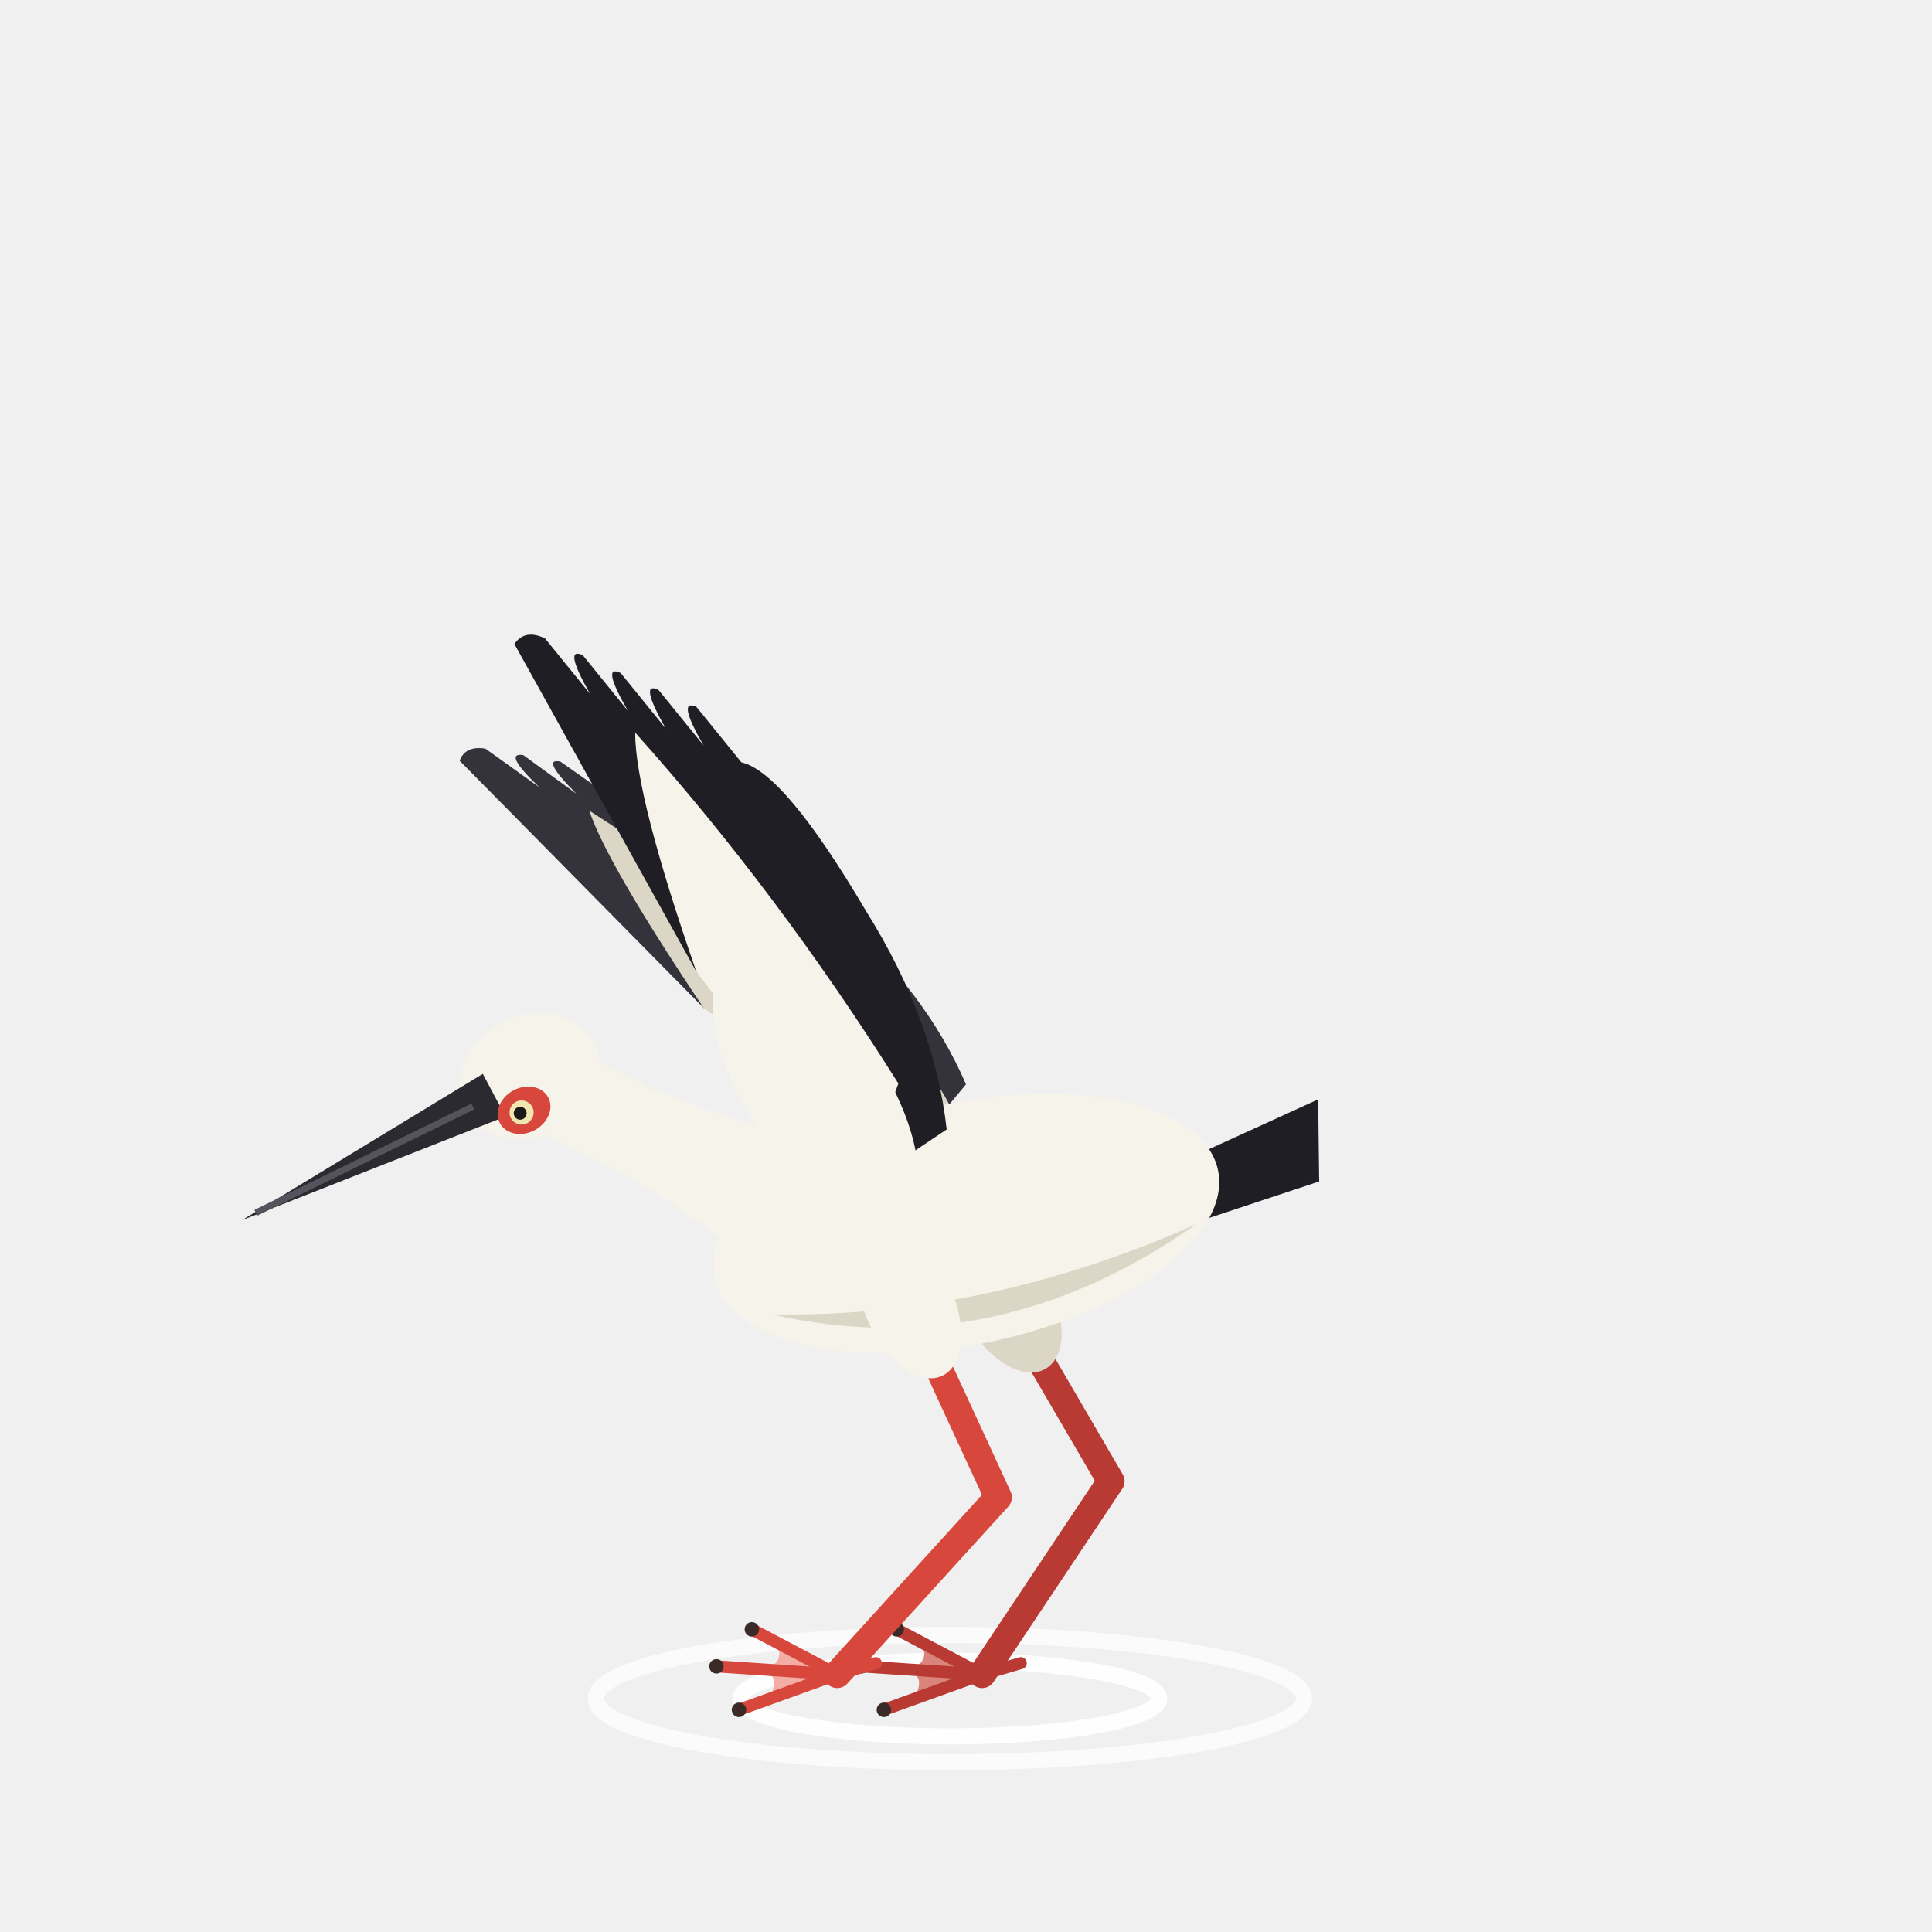
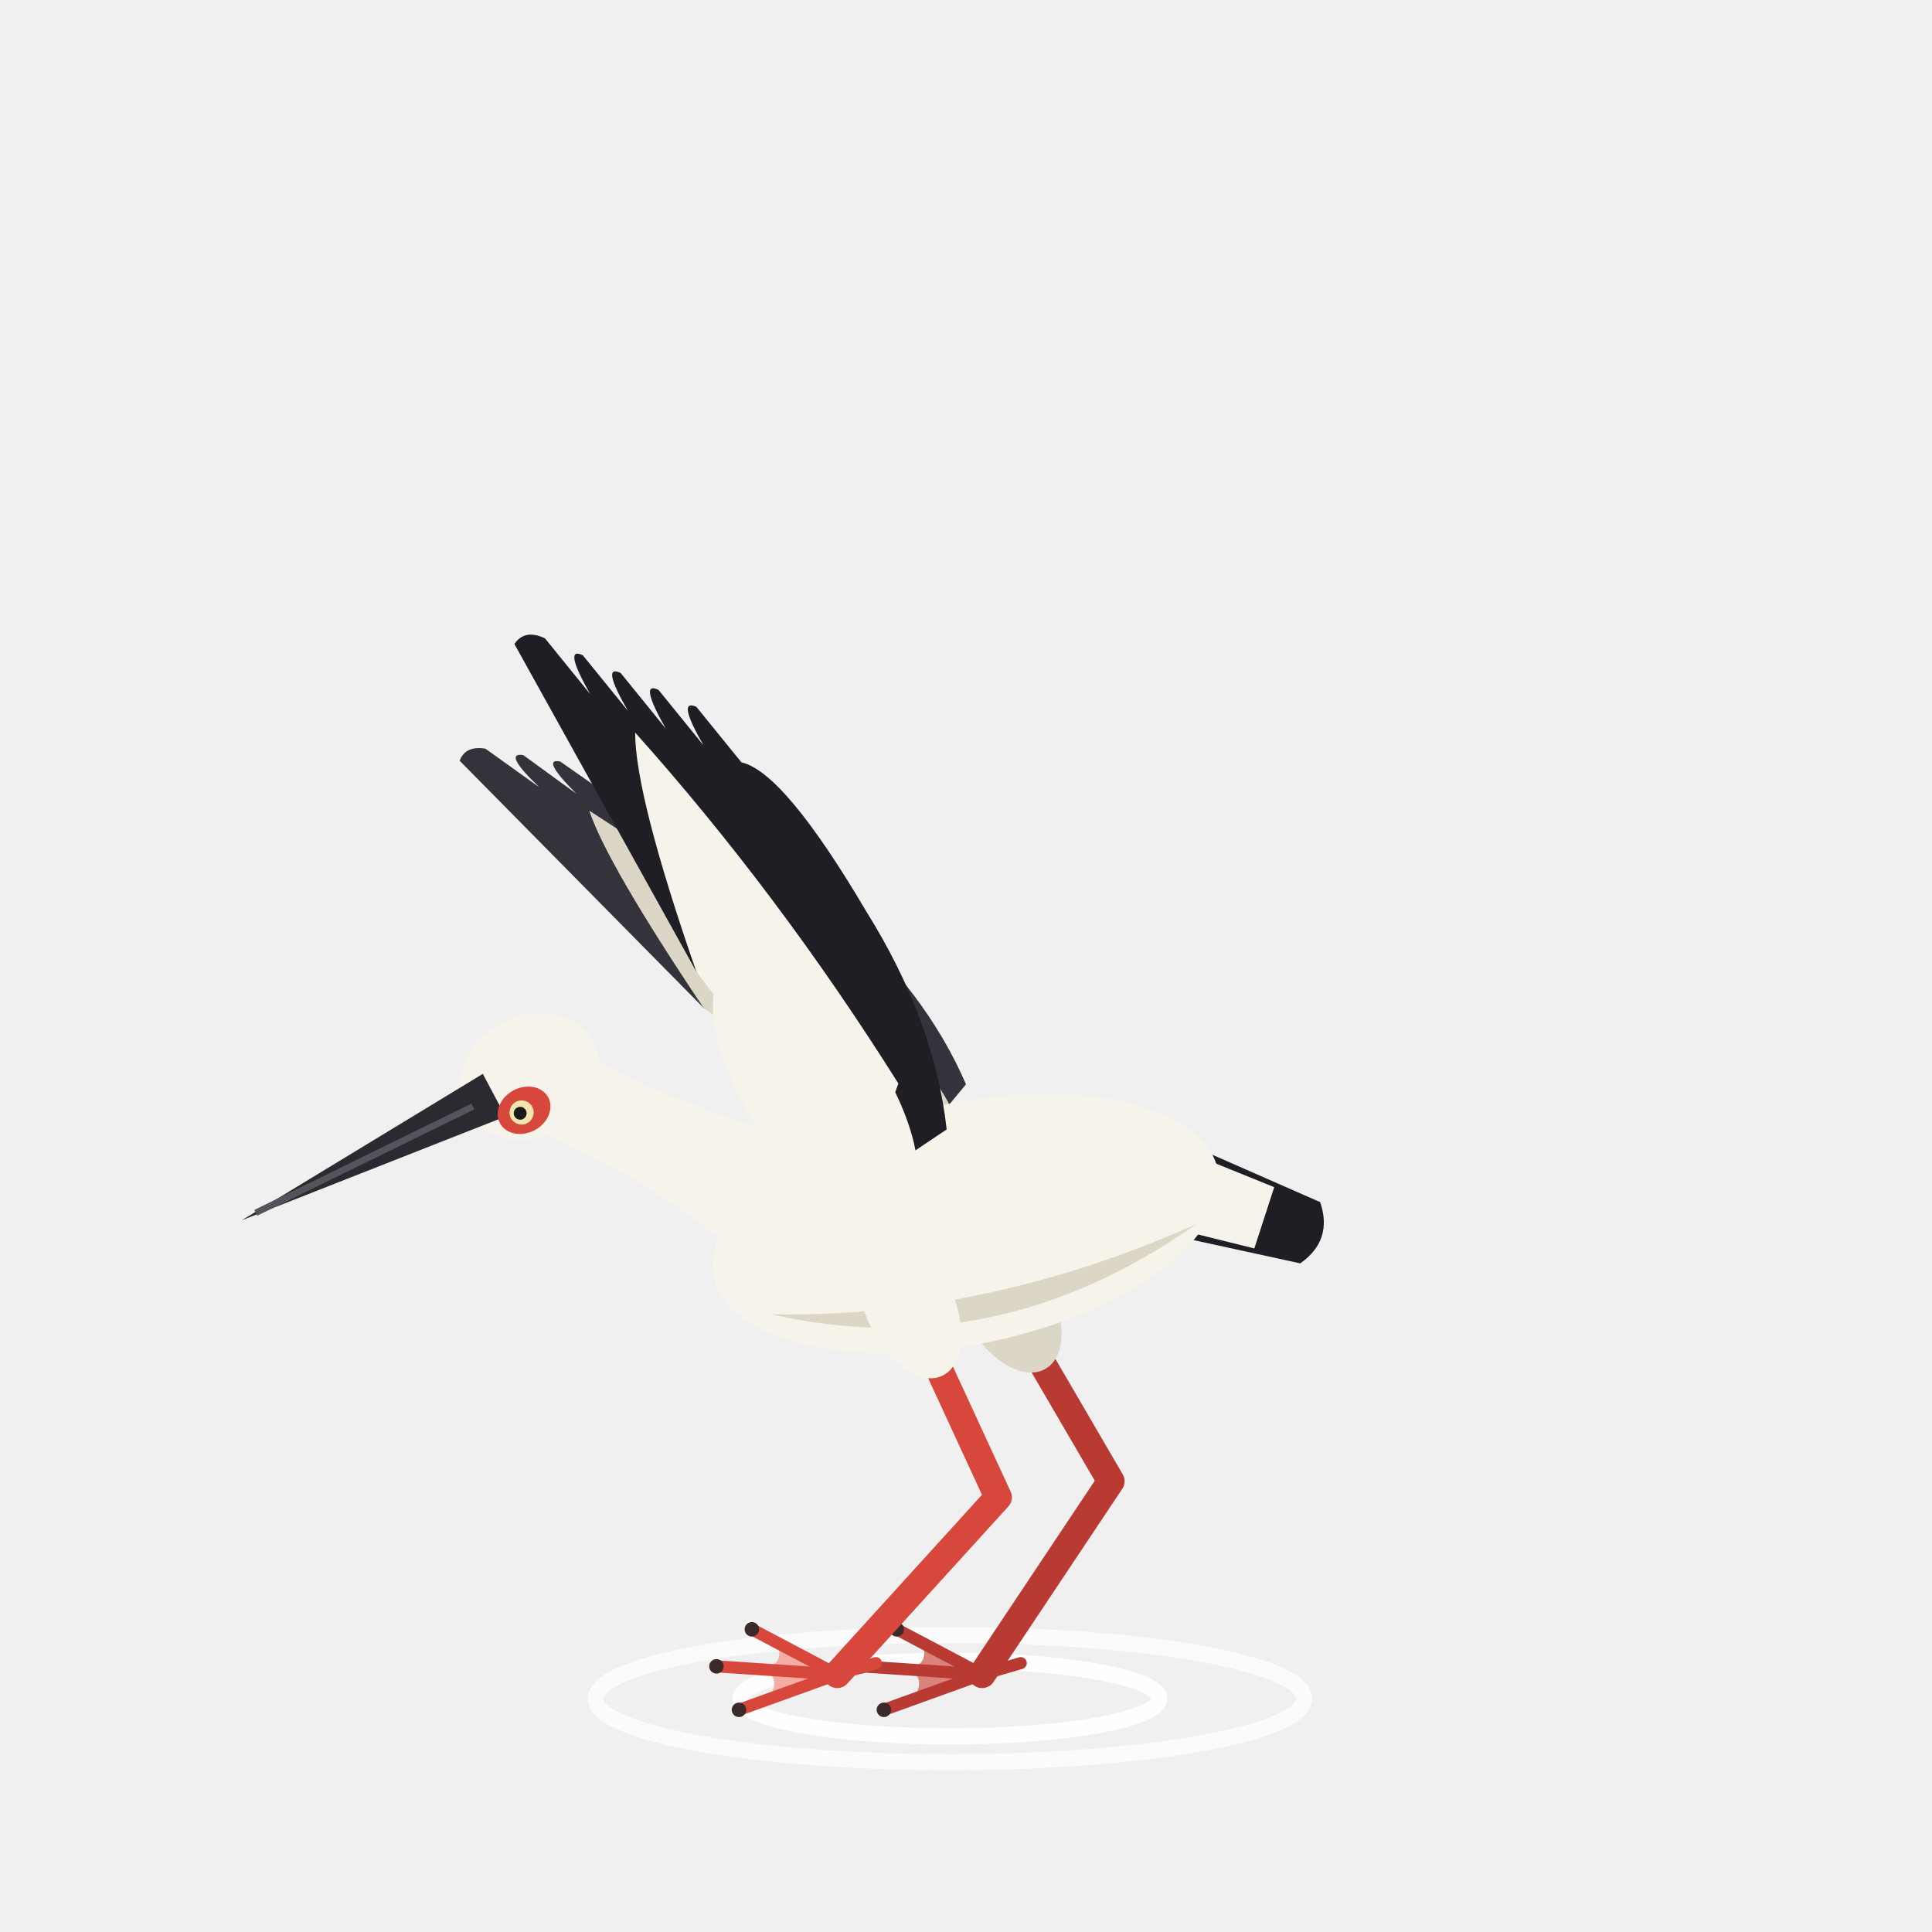
<svg xmlns="http://www.w3.org/2000/svg" width="240" height="240" viewBox="0 -40 240 240">
  <ellipse cx="118" cy="171" rx="44" ry="7.9" fill="none" stroke="#ffffff" stroke-width="2" opacity="0.7" />
  <ellipse cx="118" cy="171" rx="26" ry="4.7" fill="none" stroke="#ffffff" stroke-width="2" opacity="0.9" />
  <path d="M124 120 L138 144 L122 168" stroke="#b83a32" stroke-width="3.4" fill="none" stroke-linecap="round" stroke-linejoin="round" />
  <path d="M122 168 L113.4 171.1 Q115.7 167.6 111.2 167.2 Q115.7 167.6 114.6 164.1 Z" fill="#d9837a" />
  <path d="M122 168 L109.8 172.4" stroke="#b83a32" stroke-width="1.5" stroke-linecap="round" />
  <path d="M122 168 L107 167" stroke="#b83a32" stroke-width="1.5" stroke-linecap="round" />
  <path d="M122 168 L111.4 162.4" stroke="#b83a32" stroke-width="1.5" stroke-linecap="round" />
  <path d="M122 168 L126.8 166.6" stroke="#b83a32" stroke-width="1.5" stroke-linecap="round" />
  <circle cx="109.8" cy="172.4" r=".9" fill="#3a2a28" />
  <circle cx="107" cy="167" r=".9" fill="#3a2a28" />
  <circle cx="111.4" cy="162.4" r=".9" fill="#3a2a28" />
  <ellipse cx="125.2" cy="122" rx="9.3" ry="5.5" transform="rotate(59.7 125.2 122)" fill="#dcd6c6" />
  <path d="M112 120 L124 146 L104 168" stroke="#d8473c" stroke-width="3.4" fill="none" stroke-linecap="round" stroke-linejoin="round" />
  <path d="M104 168 L95.4 171.1 Q97.7 167.6 93.2 167.2 Q97.7 167.6 96.6 164.1 Z" fill="#f4ada4" />
  <path d="M104 168 L91.8 172.4" stroke="#d8473c" stroke-width="1.5" stroke-linecap="round" />
  <path d="M104 168 L89 167" stroke="#d8473c" stroke-width="1.5" stroke-linecap="round" />
  <path d="M104 168 L93.4 162.4" stroke="#d8473c" stroke-width="1.5" stroke-linecap="round" />
  <path d="M104 168 L108.8 166.6" stroke="#d8473c" stroke-width="1.5" stroke-linecap="round" />
  <circle cx="91.8" cy="172.4" r=".9" fill="#3a2a28" />
  <circle cx="89" cy="167" r=".9" fill="#3a2a28" />
  <circle cx="93.4" cy="162.4" r=".9" fill="#3a2a28" />
  <path d="M115.1 100.6 L87.4 85.2 L57.1 54.5 Q57.8 52.6 60.3 53 L67 57.8 Q62.4 53.4 65 53.8 L71.6 58.6 Q67.1 54.1 69.6 54.6 L76.3 59.3 Q71.8 54.9 74.3 55.4 L80.9 60.1 Q76.4 55.7 78.9 56.1 L85.6 60.9 Q90.6 60.7 104 73.4 Q115.1 83.3 120 94.7 Z" fill="#34333b" />
  <path d="M112.5 103.6 L87.4 85.2 Q75.4 67.3 73.2 60.7 Q93.9 74 113.3 91.2 Z" fill="#dcd6c6" />
  <ellipse cx="104.8" cy="94.5" rx="17.8" ry="8.5" transform="rotate(-140 104.8 94.5)" fill="#dcd6c6" />
  <path d="M103.2 102.2 Q91.9 99.8 81.6 95.4 L76.7 105.3 Q86.4 110.9 95.2 118.4 Z" fill="#f6f3ea" />
  <circle cx="99.2" cy="110.3" r="9" fill="#f6f3ea" />
  <path d="M99.19 110.289 Q78.5 100.4 65.8 93.7" stroke="#f6f3ea" stroke-width="11" stroke-linecap="round" fill="none" />
  <g transform="translate(65.8 93.7) rotate(152)">
    <ellipse cx="0" cy="0" rx="9" ry="7.5" fill="#f6f3ea" />
    <path d="M5 -3 L40 1 L5 3 Z" fill="#2a2a30" />
    <path d="M8 0 L38 1" stroke="#55545c" stroke-width=".8" />
    <ellipse cx="2.6" cy="-3.4" rx="3.4" ry="2.8" fill="#d8473c" />
    <circle cx="3" cy="-3.5" r="1.5" fill="#f2e6b0" />
    <circle cx="3.2" cy="-3.5" r=".8" fill="#1a1a1a" />
  </g>
  <g transform="translate(120 112) rotate(-12)">
-     <path d="M28 -2 L46 -6 L44 4 L26 6 Z" fill="#1f1e24" />
+     <g transform="rotate(30 26 1)">
+       <path d="M24 -5 L44 -3 Q47 1 44 5 L24 7 Z" fill="#1f1e24" />
+       <path d="M24 -4 L38 -3 L38 5 L24 6 Z" fill="#f6f3ea" />
+     </g>
    <ellipse cx="0" cy="0" rx="32" ry="15" fill="#f6f3ea" />
    <path d="M-26 6 Q0 18 28 6 Q0 12 -26 6 Z" fill="#dcd6c6" />
  </g>
  <ellipse cx="113" cy="122.2" rx="9.6" ry="5.5" transform="rotate(65.2 113 122.2)" fill="#f6f3ea" />
  <path d="M110.3 105.2 L86.5 80.7 L63.9 40 Q65.2 38.1 67.7 39.3 L73.3 46.2 Q69.9 40.2 72.4 41.4 L78 48.3 Q74.6 42.4 77.1 43.6 L82.7 50.5 Q79.3 44.5 81.8 45.7 L87.4 52.6 Q84 46.7 86.5 47.8 L92.1 54.7 Q97.4 55.9 107.6 73.2 Q116.1 86.8 117.6 100.3 Z" fill="#1f1e24" />
  <path d="M106.9 107.4 L86.5 80.7 Q78.9 58.8 78.9 51 Q96.7 70.9 111.6 94.6 Z" fill="#f6f3ea" />
  <ellipse cx="101.3" cy="95.5" rx="19" ry="8.5" transform="rotate(-124 101.3 95.5)" fill="#f6f3ea" />
</svg>
